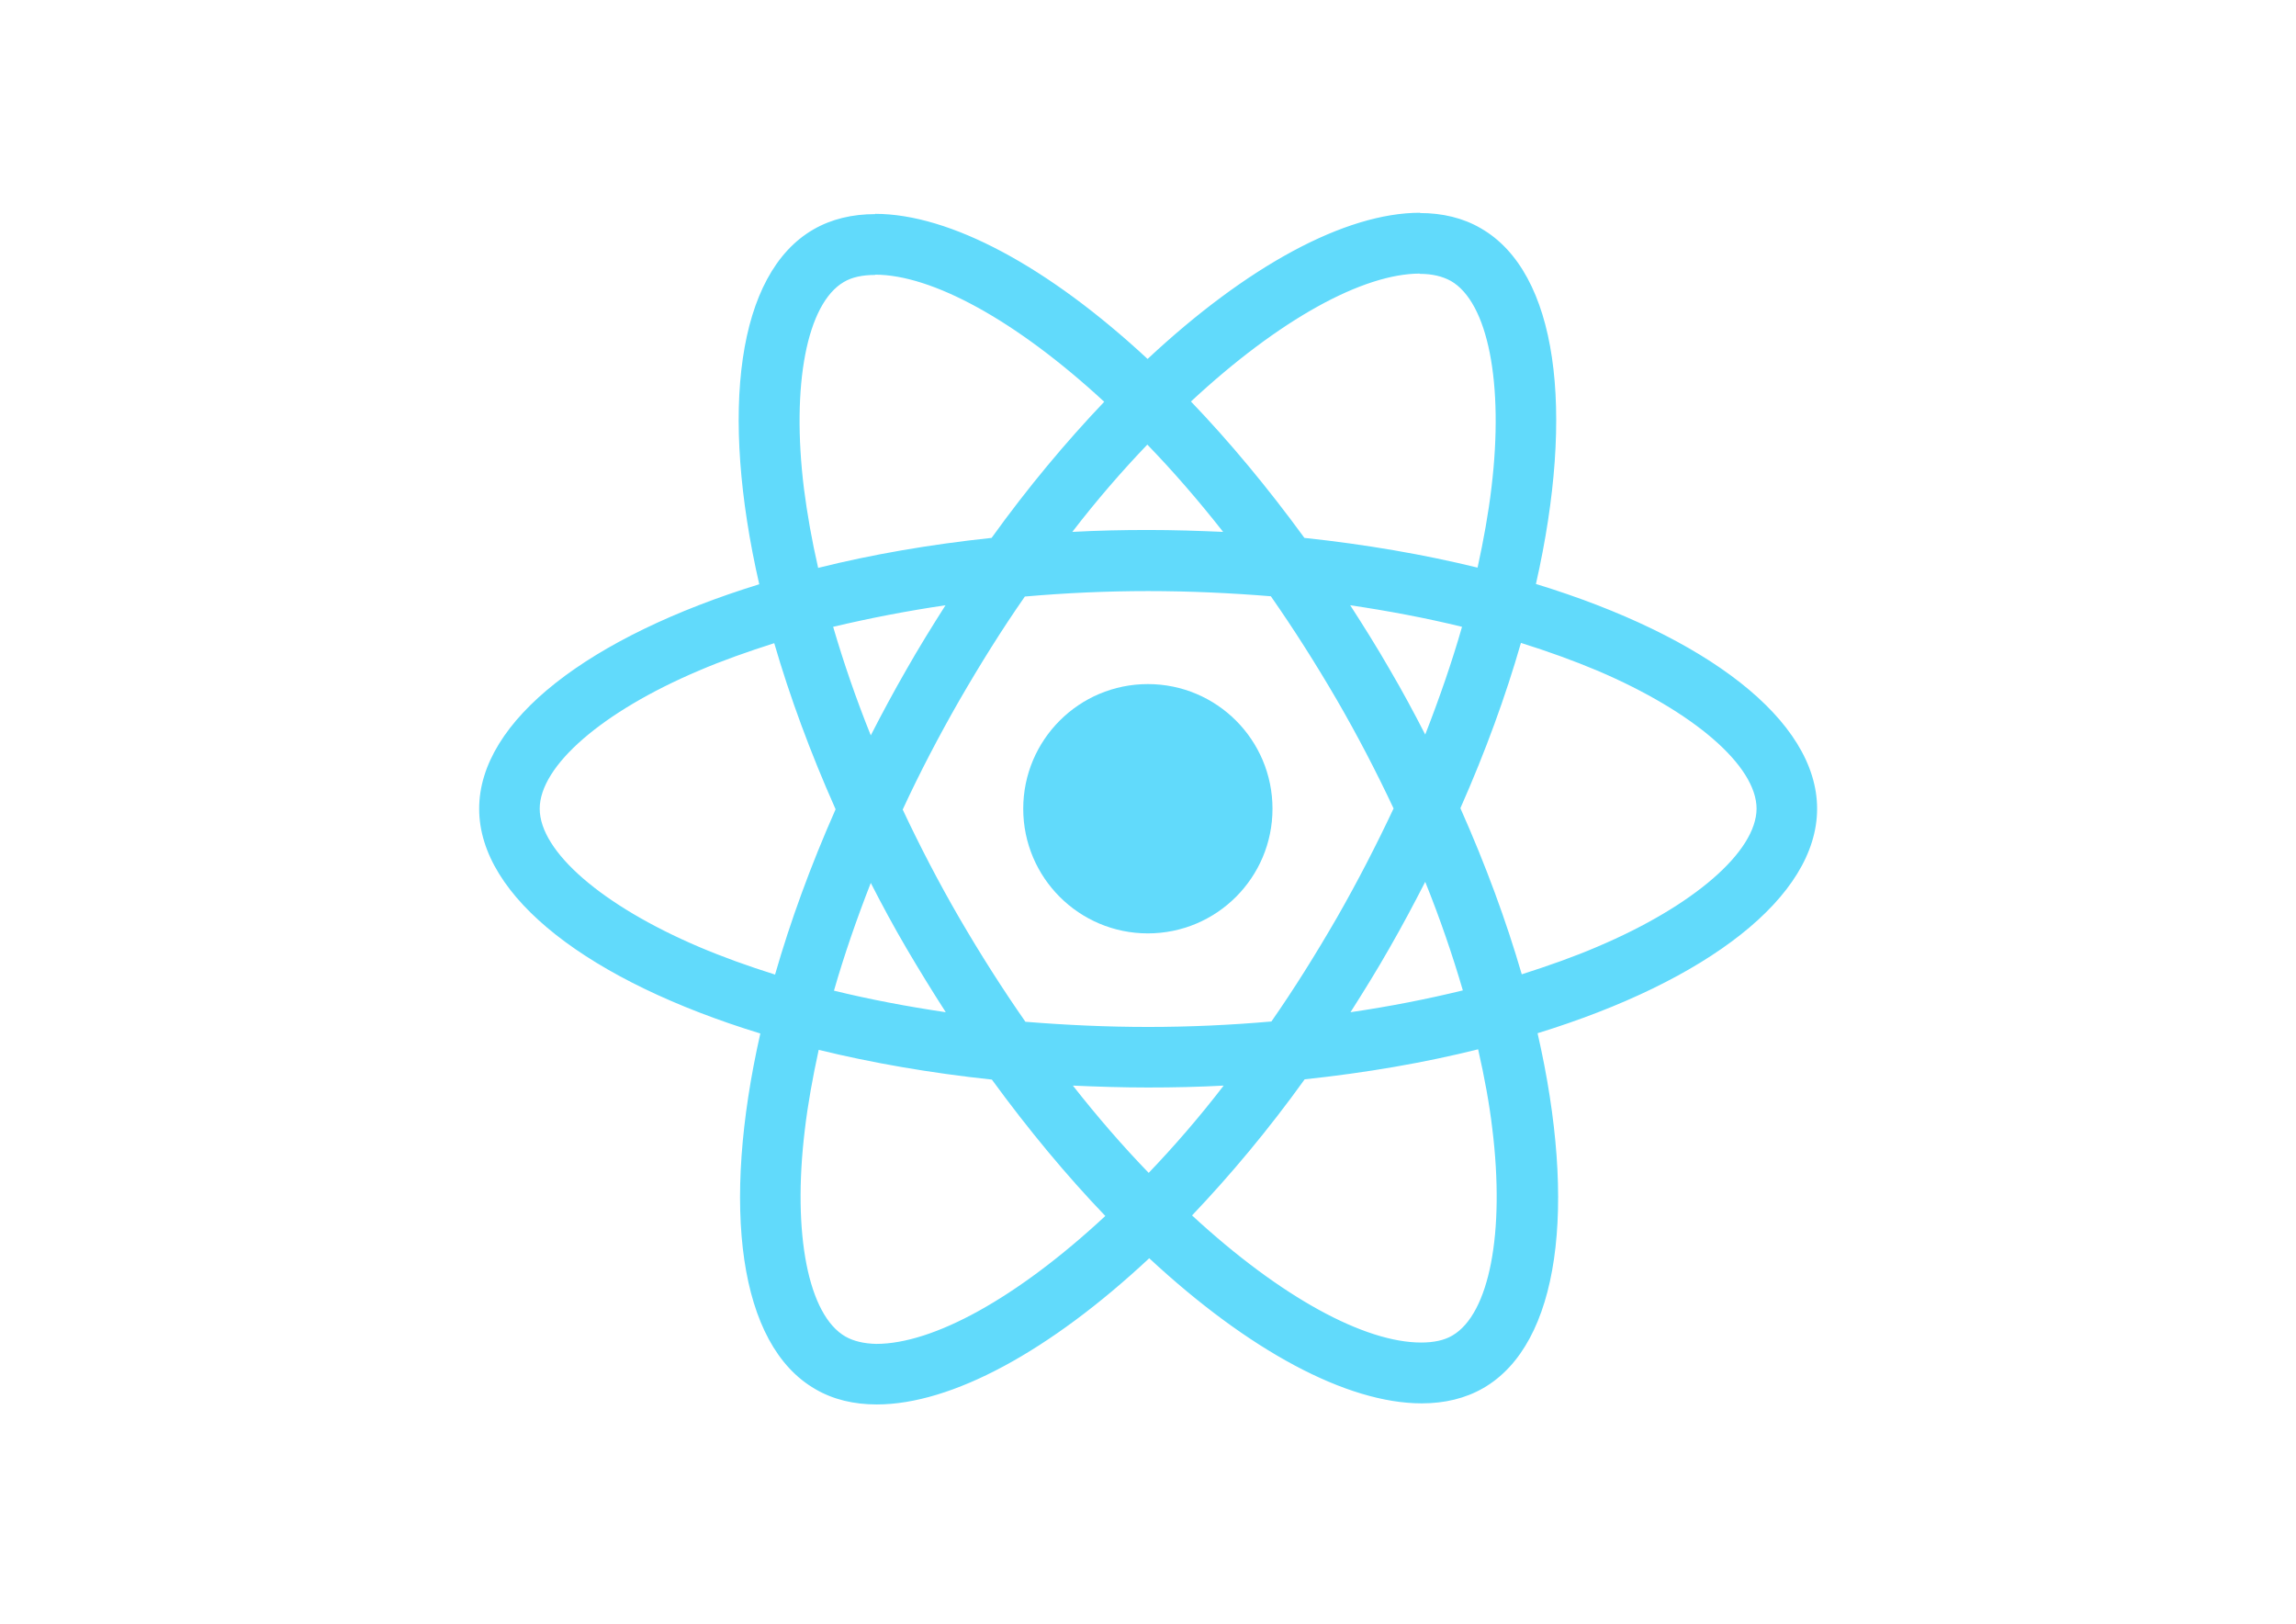
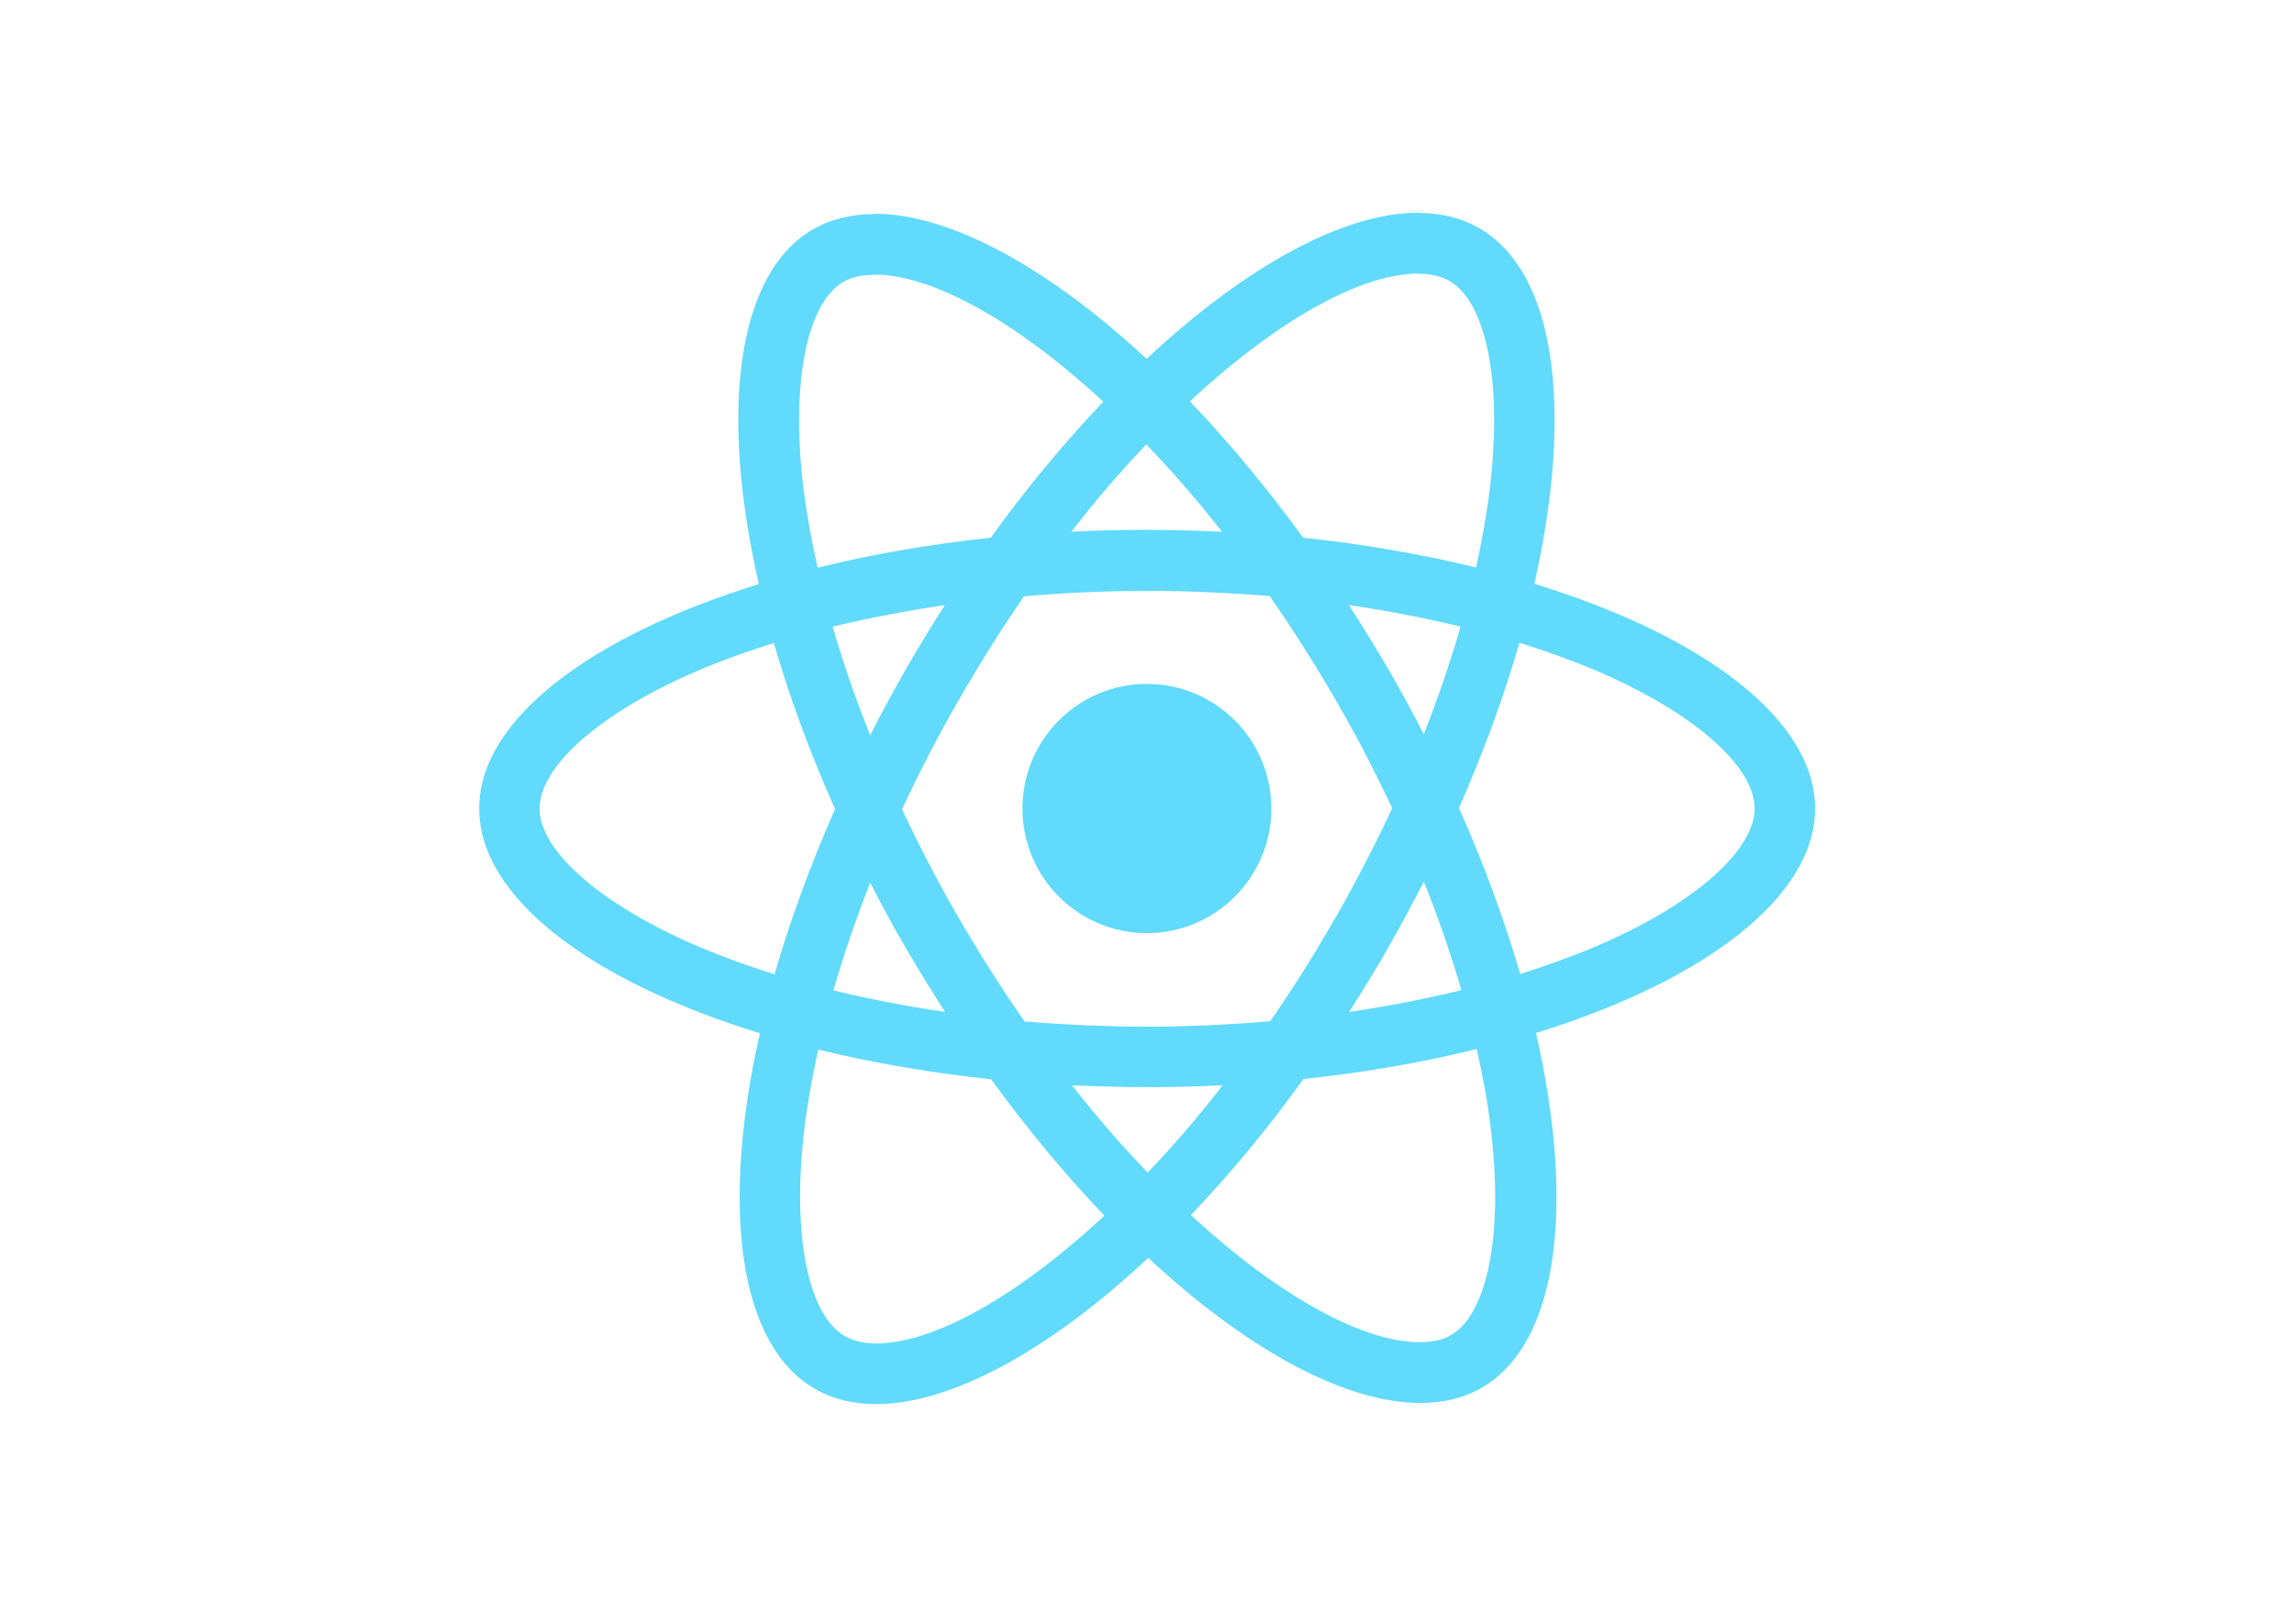
- <svg xmlns="http://www.w3.org/2000/svg" viewBox="0 0 841.9 595.3">
-   <g fill="#61DAFB">
-     <path d="M666.3 296.5c0-32.5-40.7-63.3-103.1-82.4 14.4-63.6 8-114.2-20.2-130.4-6.5-3.8-14.1-5.6-22.4-5.6v22.3c4.6 0 8.3.9 11.4 2.6 13.6 7.8 19.5 37.5 14.9 75.7-1.1 9.4-2.9 19.3-5.1 29.4-19.6-4.8-41-8.5-63.5-10.9-13.5-18.5-27.5-35.3-41.6-50 32.6-30.3 63.2-46.9 84-46.9V78c-27.5 0-63.5 19.6-99.9 53.6-36.4-33.8-72.4-53.2-99.9-53.2v22.3c20.7 0 51.4 16.5 84 46.6-14 14.7-28 31.4-41.3 49.9-22.6 2.4-44 6.1-63.6 11-2.3-10-4-19.7-5.2-29-4.7-38.2 1.1-67.9 14.6-75.8 3-1.8 6.9-2.6 11.5-2.6V78.5c-8.4 0-16 1.8-22.6 5.6-28.1 16.2-34.4 66.7-19.9 130.1-62.2 19.2-102.7 49.9-102.7 82.3 0 32.5 40.7 63.3 103.1 82.4-14.4 63.6-8 114.2 20.2 130.4 6.5 3.8 14.1 5.6 22.5 5.6 27.5 0 63.5-19.6 99.9-53.6 36.4 33.8 72.4 53.2 99.9 53.2 8.4 0 16-1.8 22.6-5.6 28.1-16.2 34.4-66.7 19.9-130.1 62-19.1 102.5-49.9 102.5-82.3zm-130.2-66.7c-3.7 12.9-8.3 26.2-13.5 39.5-4.1-8-8.4-16-13.1-24-4.6-8-9.5-15.8-14.4-23.4 14.2 2.1 27.9 4.7 41 7.9zm-45.8 106.5c-7.8 13.5-15.8 26.3-24.1 38.2-14.9 1.3-30 2-45.2 2-15.1 0-30.2-.7-45-1.9-8.3-11.9-16.4-24.6-24.2-38-7.6-13.1-14.5-26.4-20.8-39.8 6.2-13.4 13.2-26.8 20.7-39.9 7.8-13.5 15.8-26.3 24.1-38.2 14.9-1.3 30-2 45.2-2 15.1 0 30.2.7 45 1.9 8.3 11.9 16.4 24.6 24.2 38 7.6 13.1 14.5 26.4 20.8 39.8-6.3 13.4-13.2 26.8-20.7 39.9zm32.3-13c5.4 13.4 10 26.8 13.8 39.8-13.1 3.2-26.9 5.9-41.2 8 4.9-7.7 9.8-15.6 14.4-23.7 4.6-8 8.9-16.1 13-24.1zM421.2 430c-9.3-9.6-18.6-20.3-27.8-32 9 .4 18.2.7 27.5.7 9.4 0 18.7-.2 27.8-.7-9 11.7-18.3 22.4-27.5 32zm-74.4-58.9c-14.2-2.1-27.9-4.7-41-7.9 3.7-12.9 8.3-26.2 13.5-39.5 4.1 8 8.4 16 13.1 24 4.7 8 9.5 15.8 14.4 23.4zM420.7 163c9.3 9.6 18.6 20.3 27.8 32-9-.4-18.2-.7-27.5-.7-9.4 0-18.7.2-27.8.7 9-11.7 18.3-22.4 27.5-32zm-74 58.9c-4.9 7.7-9.8 15.6-14.4 23.7-4.6 8-8.9 16-13 24-5.4-13.4-10-26.8-13.8-39.8 13.1-3.1 26.9-5.8 41.2-7.9zm-90.5 125.2c-35.4-15.1-58.3-34.9-58.3-50.6 0-15.7 22.9-35.6 58.3-50.6 8.6-3.7 18-7 27.7-10.1 5.7 19.6 13.2 40 22.5 60.9-9.2 20.8-16.6 41.1-22.2 60.6-9.9-3.1-19.3-6.5-28-10.2zM310 490c-13.6-7.8-19.5-37.5-14.9-75.7 1.1-9.4 2.9-19.3 5.1-29.4 19.6 4.8 41 8.5 63.5 10.9 13.5 18.5 27.5 35.3 41.6 50-32.6 30.3-63.2 46.9-84 46.9-4.5-.1-8.3-1-11.3-2.7zm237.2-76.2c4.7 38.2-1.1 67.9-14.6 75.8-3 1.8-6.9 2.6-11.5 2.6-20.7 0-51.4-16.5-84-46.6 14-14.7 28-31.4 41.3-49.9 22.6-2.4 44-6.1 63.6-11 2.3 10.1 4.1 19.8 5.2 29.1zm38.5-66.7c-8.6 3.7-18 7-27.7 10.1-5.7-19.6-13.2-40-22.5-60.9 9.2-20.8 16.6-41.1 22.2-60.6 9.9 3.1 19.3 6.5 28.1 10.2 35.4 15.1 58.3 34.9 58.3 50.6-.1 15.7-23 35.6-58.4 50.6zM320.8 78.4z" />
-     <circle cx="420.9" cy="296.5" r="45.7" />
-     <path d="M520.5 78.1z" />
+ <svg xmlns="http://www.w3.org/2000/svg" width="260px" height="184px" viewBox="0 0 260 184" version="1.1">
+   <g id="surface1">
+     <path style=" stroke:none;fill-rule:nonzero;fill:rgb(38.039%,85.49%,98.431%);fill-opacity:1;" d="M 205.723 91.645 C 205.723 81.598 193.16 72.082 173.902 66.176 C 178.348 46.516 176.375 30.879 167.668 25.871 C 165.66 24.695 163.32 24.141 160.758 24.141 L 160.758 31.031 C 162.176 31.031 163.32 31.309 164.273 31.836 C 168.469 34.246 170.289 43.426 168.871 55.234 C 168.531 58.137 167.977 61.199 167.301 64.324 C 161.25 62.84 154.645 61.691 147.703 60.949 C 143.535 55.234 139.211 50.039 134.863 45.496 C 144.922 36.133 154.367 31.004 160.785 31.004 L 160.785 24.105 C 152.301 24.105 141.188 30.168 129.953 40.676 C 118.719 30.23 107.609 24.23 99.121 24.23 L 99.121 31.125 C 105.512 31.125 114.984 36.227 125.047 45.531 C 120.727 50.074 116.402 55.234 112.297 60.949 C 105.324 61.691 98.723 62.84 92.672 64.352 C 91.961 61.262 91.434 58.262 91.066 55.387 C 89.613 43.582 91.406 34.398 95.574 31.961 C 96.5 31.406 97.703 31.156 99.121 31.156 L 99.121 24.266 C 96.527 24.266 94.184 24.82 92.145 25.996 C 83.473 31.004 81.527 46.609 86.004 66.207 C 66.805 72.145 54.309 81.629 54.309 91.645 C 54.309 101.688 66.867 111.211 86.125 117.113 C 81.68 136.773 83.66 152.414 92.363 157.422 C 94.367 158.594 96.715 159.152 99.305 159.152 C 107.797 159.152 118.906 153.09 130.141 142.582 C 141.375 153.031 152.484 159.027 160.973 159.027 C 163.562 159.027 165.91 158.469 167.945 157.297 C 176.617 152.289 178.562 136.676 174.09 117.086 C 193.223 111.18 205.723 101.66 205.723 91.645 Z M 165.539 71.027 C 164.398 75.012 162.98 79.125 161.375 83.234 C 160.109 80.762 158.777 78.293 157.332 75.82 C 155.906 73.348 154.398 70.938 152.887 68.59 C 157.27 69.234 161.492 70.039 165.539 71.027 Z M 151.406 103.945 C 148.996 108.121 146.527 112.078 143.965 115.754 C 139.367 116.156 134.703 116.371 130.016 116.371 C 125.352 116.371 120.695 116.156 116.125 115.785 C 113.562 112.105 111.066 108.18 108.656 104.035 C 106.309 99.988 104.184 95.883 102.238 91.738 C 104.152 87.598 106.309 83.453 108.629 79.402 C 111.035 75.234 113.504 71.277 116.062 67.598 C 120.664 67.195 125.324 66.977 130.016 66.977 C 134.676 66.977 139.336 67.195 143.902 67.566 C 146.465 71.242 148.965 75.172 151.371 79.312 C 153.719 83.359 155.848 87.473 157.789 91.613 C 155.848 95.758 153.719 99.898 151.406 103.945 Z M 161.375 99.93 C 163.043 104.07 164.461 108.211 165.633 112.23 C 161.59 113.219 157.332 114.051 152.914 114.703 C 154.426 112.32 155.941 109.883 157.359 107.375 C 158.777 104.902 160.109 102.402 161.375 99.93 Z M 130.078 132.906 C 127.207 129.941 124.336 126.633 121.496 123.016 C 124.273 123.141 127.117 123.23 129.984 123.23 C 132.883 123.23 135.754 123.168 138.566 123.016 C 135.789 126.633 132.918 129.941 130.078 132.906 Z M 107.113 114.703 C 102.73 114.051 98.508 113.25 94.461 112.258 C 95.602 108.273 97.02 104.16 98.625 100.051 C 99.891 102.523 101.223 104.996 102.668 107.469 C 104.121 109.945 105.602 112.355 107.113 114.703 Z M 129.922 50.379 C 132.793 53.352 135.664 56.656 138.504 60.273 C 135.727 60.148 132.883 60.055 130.016 60.055 C 127.117 60.055 124.246 60.117 121.434 60.273 C 124.211 56.656 127.082 53.352 129.922 50.379 Z M 107.086 68.59 C 105.574 70.965 104.059 73.41 102.641 75.91 C 101.223 78.387 99.891 80.859 98.625 83.332 C 96.957 79.188 95.539 75.047 94.367 71.027 C 98.41 70.07 102.668 69.234 107.086 68.59 Z M 79.152 107.285 C 68.23 102.617 61.156 96.5 61.156 91.645 C 61.156 86.793 68.23 80.641 79.152 76.004 C 81.805 74.859 84.707 73.84 87.703 72.883 C 89.461 78.941 91.773 85.25 94.645 91.707 C 91.809 98.133 89.523 104.41 87.793 110.438 C 84.738 109.48 81.84 108.426 79.152 107.285 Z M 95.758 151.453 C 91.559 149.039 89.738 139.863 91.156 128.059 C 91.496 125.148 92.055 122.09 92.734 118.969 C 98.785 120.453 105.387 121.594 112.332 122.336 C 116.496 128.059 120.816 133.246 125.172 137.789 C 115.109 147.156 105.664 152.289 99.242 152.289 C 97.855 152.254 96.68 151.977 95.758 151.453 Z M 168.961 127.898 C 170.414 139.707 168.629 148.887 164.461 151.332 C 163.535 151.887 162.328 152.137 160.91 152.137 C 154.52 152.137 145.047 147.031 134.98 137.73 C 139.305 133.184 143.625 128.023 147.73 122.309 C 154.707 121.566 161.312 120.418 167.359 118.906 C 168.07 122.031 168.629 125.023 168.961 127.898 Z M 180.848 107.285 C 178.195 108.426 175.293 109.445 172.297 110.406 C 170.539 104.348 168.227 98.043 165.355 91.582 C 168.191 85.152 170.477 78.879 172.207 72.852 C 175.262 73.812 178.16 74.859 180.879 76.004 C 191.805 80.672 198.871 86.793 198.871 91.645 C 198.844 96.5 191.77 102.648 180.848 107.285 Z M 99.09 24.23 Z M 99.09 24.23 " />
+     <path style=" stroke:none;fill-rule:nonzero;fill:rgb(38.039%,85.49%,98.431%);fill-opacity:1;" d="M 144.09 91.645 C 144.09 99.445 137.773 105.77 129.984 105.77 C 122.195 105.77 115.883 99.445 115.883 91.645 C 115.883 83.844 122.195 77.52 129.984 77.52 C 137.773 77.52 144.09 83.844 144.09 91.645 Z M 144.09 91.645 " />
  </g>
</svg>
